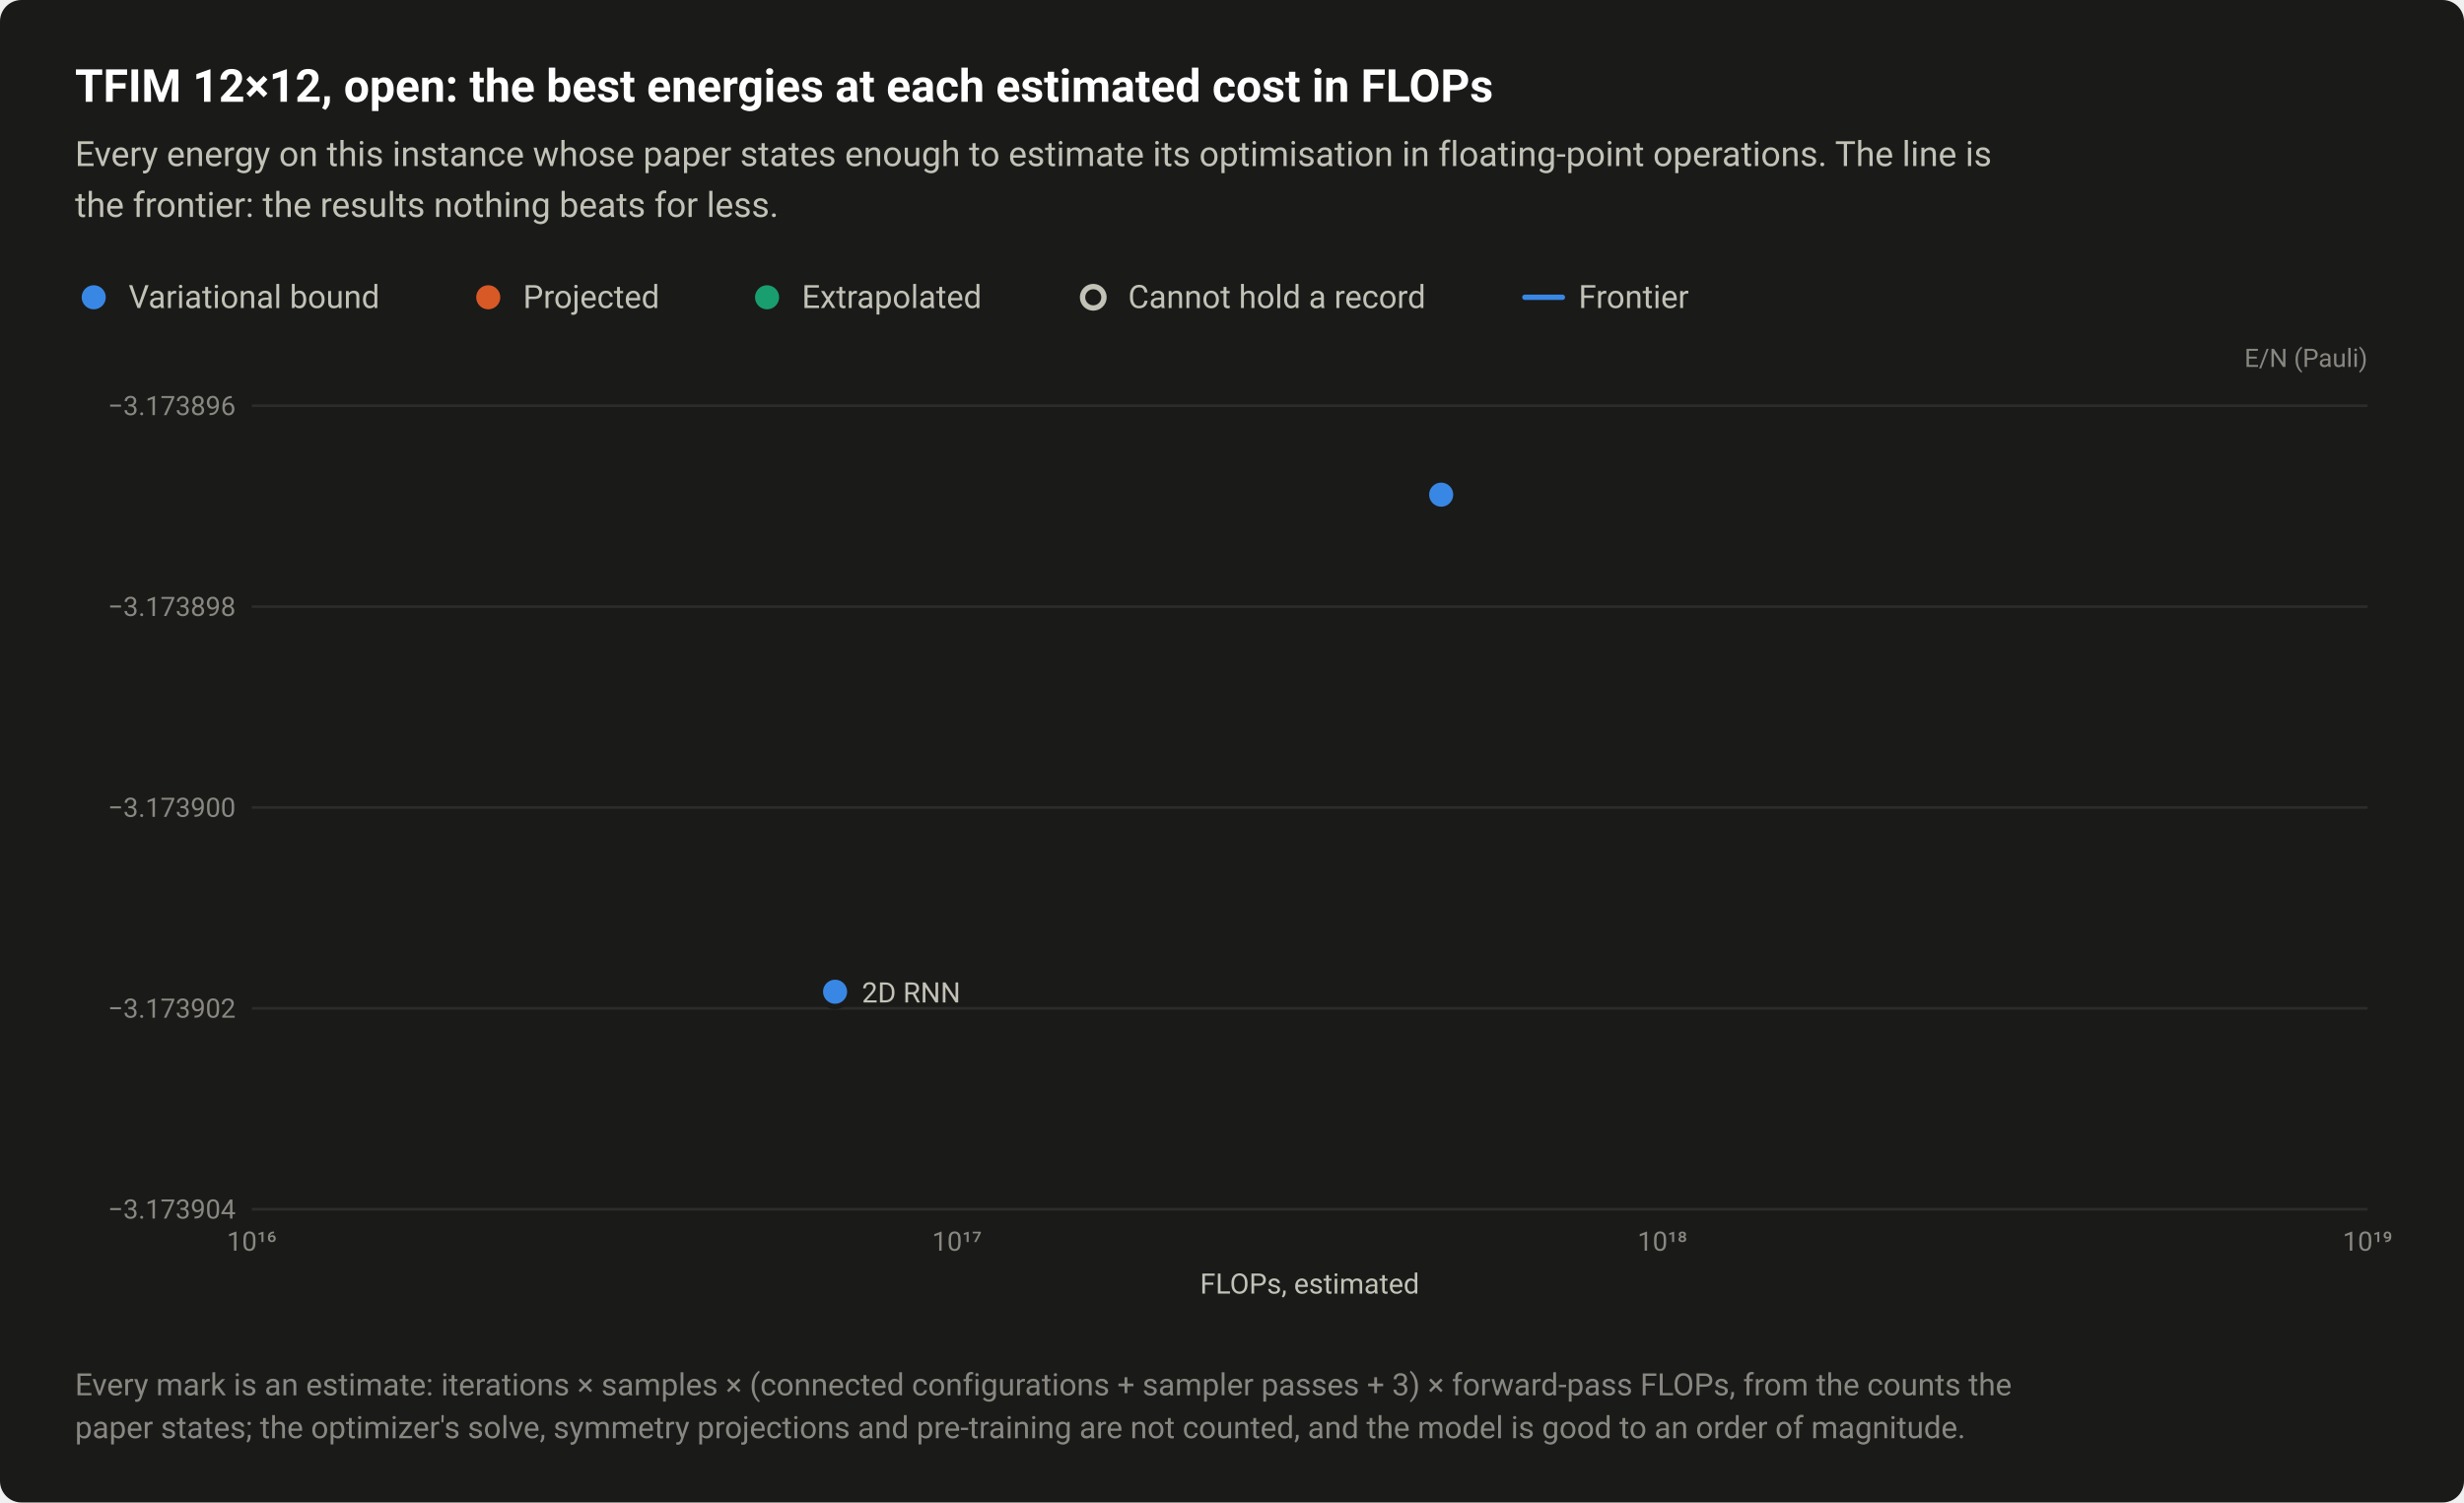
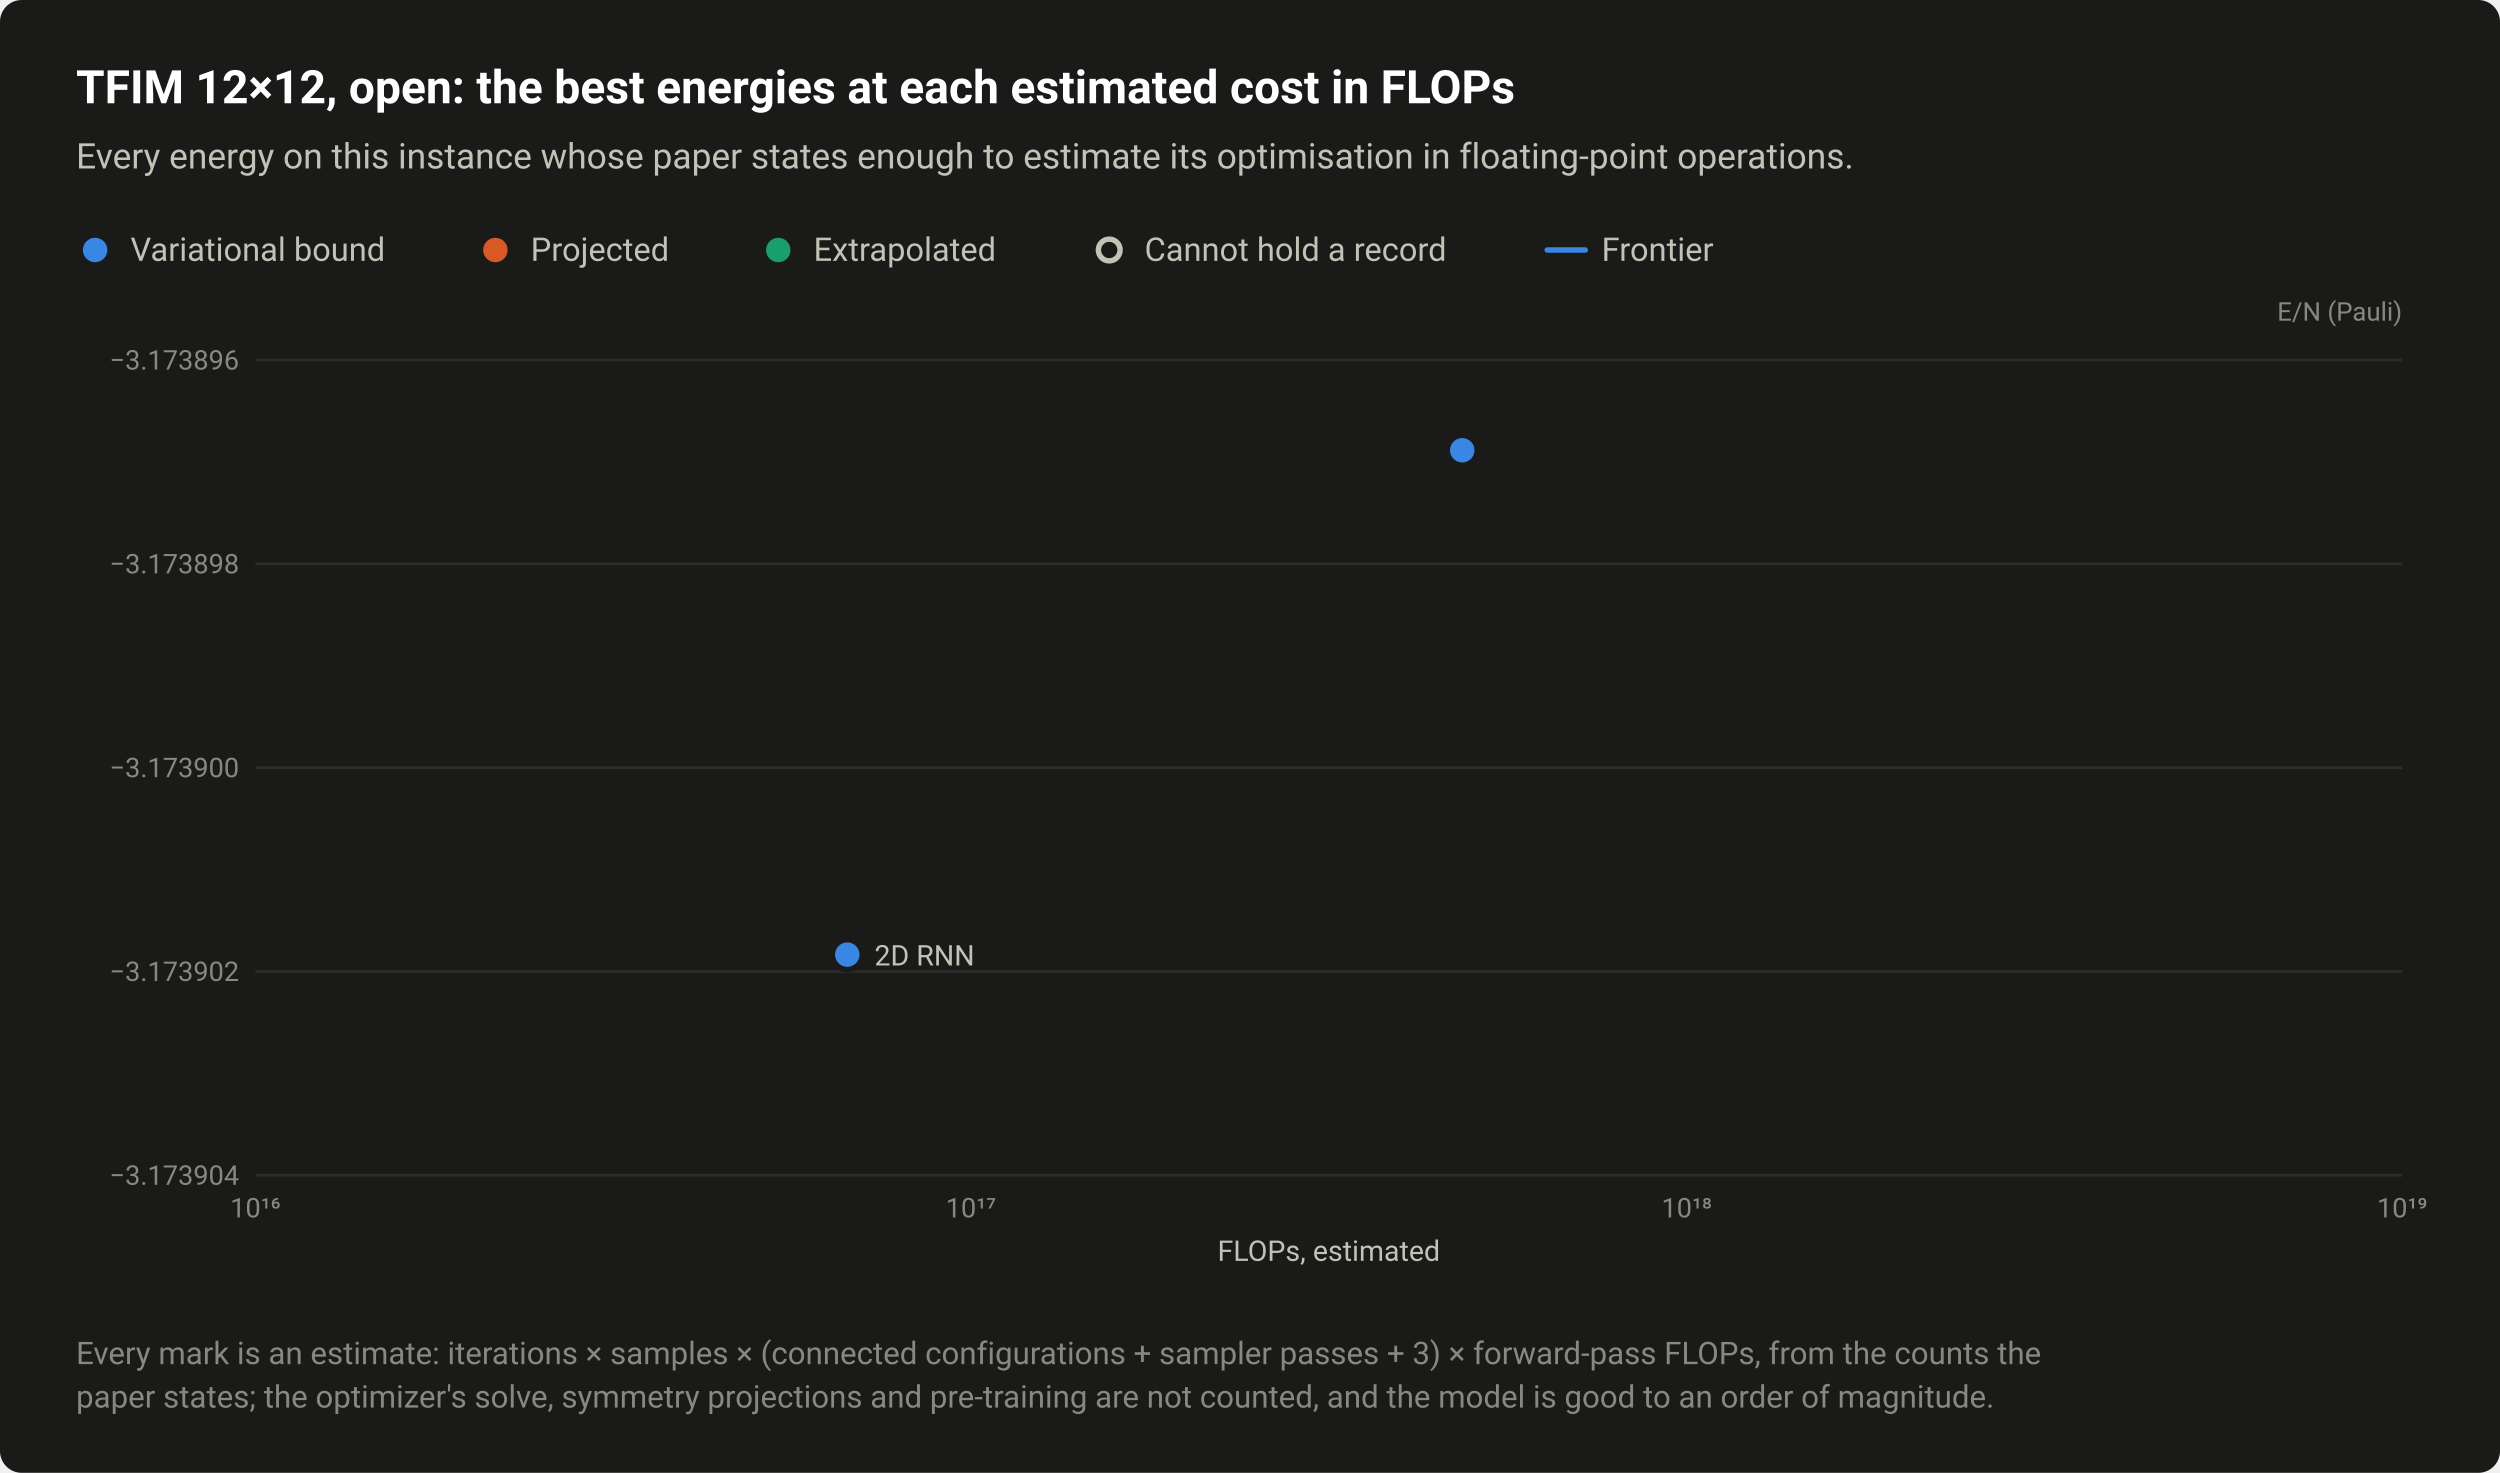
- <svg xmlns="http://www.w3.org/2000/svg" width="920" height="561" viewBox="0 0 920 561" role="img" aria-labelledby="title desc">
+ <svg xmlns="http://www.w3.org/2000/svg" width="920" height="542" viewBox="0 0 920 542" role="img" aria-labelledby="title desc">
  <style>text{font-family:system-ui,-apple-system,"Segoe UI",Roboto,"Helvetica Neue",Arial,sans-serif}</style>
-   <rect width="920" height="561" rx="8" fill="#1a1a19" />
+   <rect width="920" height="542" rx="8" fill="#1a1a19" />
  <text x="28" y="38" font-size="17" fill="#ffffff" font-weight="600">TFIM 12×12, open: the best energies at each estimated cost in FLOPs</text>
-   <text x="28" y="62" font-size="13" fill="#c3c2b7">Every energy on this instance whose paper states enough to estimate its optimisation in floating-point operations. The line is</text>
-   <text x="28" y="81" font-size="13" fill="#c3c2b7">the frontier: the results nothing beats for less.</text>
-   <circle cx="35" cy="111" r="6.5" fill="#1a1a19" />
-   <circle cx="35" cy="111" r="4.5" fill="#3987e5" />
-   <text x="48" y="115" font-size="12" fill="#c3c2b7">Variational bound</text>
-   <circle cx="182.3" cy="111" r="6.5" fill="#1a1a19" />
-   <circle cx="182.3" cy="111" r="4.5" fill="#d95926" />
-   <text x="195.3" y="115" font-size="12" fill="#c3c2b7">Projected</text>
-   <circle cx="286.4" cy="111" r="6.5" fill="#1a1a19" />
-   <circle cx="286.4" cy="111" r="4.5" fill="#199e70" />
-   <text x="299.4" y="115" font-size="12" fill="#c3c2b7">Extrapolated</text>
-   <circle cx="408.2" cy="111" r="6.5" fill="#1a1a19" />
-   <circle cx="408.2" cy="111" r="4" fill="#1a1a19" stroke="#c3c2b7" stroke-width="2" />
-   <text x="421.2" y="115" font-size="12" fill="#c3c2b7">Cannot hold a record</text>
-   <path d="M569.36 111H583.36" stroke="#3987e5" stroke-width="2" stroke-linecap="round" />
-   <text x="589.4" y="115" font-size="12" fill="#c3c2b7">Frontier</text>
-   <text x="884" y="137" font-size="9.5" fill="#898781" text-anchor="end">E/N (Pauli)</text>
-   <path d="M94 451.5H884" stroke="#2c2c2a" stroke-width="1" />
-   <text x="88" y="455" font-size="10" fill="#898781" text-anchor="end" style="font-variant-numeric:tabular-nums">−3.173904</text>
-   <path d="M94 376.5H884" stroke="#2c2c2a" stroke-width="1" />
-   <text x="88" y="380" font-size="10" fill="#898781" text-anchor="end" style="font-variant-numeric:tabular-nums">−3.173902</text>
-   <path d="M94 301.5H884" stroke="#2c2c2a" stroke-width="1" />
-   <text x="88" y="305" font-size="10" fill="#898781" text-anchor="end" style="font-variant-numeric:tabular-nums">−3.173900</text>
-   <path d="M94 226.5H884" stroke="#2c2c2a" stroke-width="1" />
-   <text x="88" y="230" font-size="10" fill="#898781" text-anchor="end" style="font-variant-numeric:tabular-nums">−3.173898</text>
-   <path d="M94 151.5H884" stroke="#2c2c2a" stroke-width="1" />
-   <text x="88" y="155" font-size="10" fill="#898781" text-anchor="end" style="font-variant-numeric:tabular-nums">−3.173896</text>
-   <text x="94" y="467" font-size="10" fill="#898781" text-anchor="middle" style="font-variant-numeric:tabular-nums">10¹⁶</text>
-   <text x="357.3" y="467" font-size="10" fill="#898781" text-anchor="middle" style="font-variant-numeric:tabular-nums">10¹⁷</text>
-   <text x="620.7" y="467" font-size="10" fill="#898781" text-anchor="middle" style="font-variant-numeric:tabular-nums">10¹⁸</text>
-   <text x="884" y="467" font-size="10" fill="#898781" text-anchor="middle" style="font-variant-numeric:tabular-nums">10¹⁹</text>
+   <text x="28" y="62" font-size="13" fill="#c3c2b7">Every energy on this instance whose paper states enough to estimate its optimisation in floating-point operations.</text>
+   <circle cx="35" cy="92" r="6.5" fill="#1a1a19" />
+   <circle cx="35" cy="92" r="4.5" fill="#3987e5" />
+   <text x="48" y="96" font-size="12" fill="#c3c2b7">Variational bound</text>
+   <circle cx="182.3" cy="92" r="6.5" fill="#1a1a19" />
+   <circle cx="182.3" cy="92" r="4.5" fill="#d95926" />
+   <text x="195.3" y="96" font-size="12" fill="#c3c2b7">Projected</text>
+   <circle cx="286.4" cy="92" r="6.5" fill="#1a1a19" />
+   <circle cx="286.4" cy="92" r="4.5" fill="#199e70" />
+   <text x="299.4" y="96" font-size="12" fill="#c3c2b7">Extrapolated</text>
+   <circle cx="408.2" cy="92" r="6.5" fill="#1a1a19" />
+   <circle cx="408.2" cy="92" r="4" fill="#1a1a19" stroke="#c3c2b7" stroke-width="2" />
+   <text x="421.2" y="96" font-size="12" fill="#c3c2b7">Cannot hold a record</text>
+   <path d="M569.36 92H583.36" stroke="#3987e5" stroke-width="2" stroke-linecap="round" />
+   <text x="589.4" y="96" font-size="12" fill="#c3c2b7">Frontier</text>
+   <text x="884" y="118" font-size="9.5" fill="#898781" text-anchor="end">E/N (Pauli)</text>
+   <path d="M94 432.5H884" stroke="#2c2c2a" stroke-width="1" />
+   <text x="88" y="436" font-size="10" fill="#898781" text-anchor="end" style="font-variant-numeric:tabular-nums">−3.173904</text>
+   <path d="M94 357.5H884" stroke="#2c2c2a" stroke-width="1" />
+   <text x="88" y="361" font-size="10" fill="#898781" text-anchor="end" style="font-variant-numeric:tabular-nums">−3.173902</text>
+   <path d="M94 282.5H884" stroke="#2c2c2a" stroke-width="1" />
+   <text x="88" y="286" font-size="10" fill="#898781" text-anchor="end" style="font-variant-numeric:tabular-nums">−3.173900</text>
+   <path d="M94 207.5H884" stroke="#2c2c2a" stroke-width="1" />
+   <text x="88" y="211" font-size="10" fill="#898781" text-anchor="end" style="font-variant-numeric:tabular-nums">−3.173898</text>
+   <path d="M94 132.5H884" stroke="#2c2c2a" stroke-width="1" />
+   <text x="88" y="136" font-size="10" fill="#898781" text-anchor="end" style="font-variant-numeric:tabular-nums">−3.173896</text>
+   <text x="94" y="448" font-size="10" fill="#898781" text-anchor="middle" style="font-variant-numeric:tabular-nums">10¹⁶</text>
+   <text x="357.3" y="448" font-size="10" fill="#898781" text-anchor="middle" style="font-variant-numeric:tabular-nums">10¹⁷</text>
+   <text x="620.7" y="448" font-size="10" fill="#898781" text-anchor="middle" style="font-variant-numeric:tabular-nums">10¹⁸</text>
+   <text x="884" y="448" font-size="10" fill="#898781" text-anchor="middle" style="font-variant-numeric:tabular-nums">10¹⁹</text>
  <a class="pt" href="/instances/#r-TFIsing_square_144_O_3-99169b35">
-     <circle cx="311.8" cy="370.3" r="6.5" fill="#1a1a19" />
-     <circle cx="311.8" cy="370.3" r="4.5" fill="#3987e5" />
+     <circle cx="311.8" cy="351.3" r="6.5" fill="#1a1a19" />
+     <circle cx="311.8" cy="351.3" r="4.5" fill="#3987e5" />
  </a>
  <a class="pt" href="/instances/#r-TFIsing_square_144_O_3-664c1d03">
-     <circle cx="538.1" cy="184.7" r="6.5" fill="#1a1a19" />
-     <circle cx="538.1" cy="184.7" r="4.5" fill="#3987e5" />
+     <circle cx="538.1" cy="165.7" r="6.5" fill="#1a1a19" />
+     <circle cx="538.1" cy="165.7" r="4.5" fill="#3987e5" />
  </a>
-   <text x="321.8" y="374.3" font-size="10.5" fill="#c3c2b7" text-anchor="start">2D RNN</text>
-   <text x="489" y="483" font-size="10.5" fill="#c3c2b7" text-anchor="middle">FLOPs, estimated</text>
-   <text x="28" y="521" font-size="11.5" fill="#898781">Every mark is an estimate: iterations × samples × (connected configurations + sampler passes + 3) × forward-pass FLOPs, from the counts the</text>
-   <text x="28" y="537" font-size="11.5" fill="#898781">paper states; the optimizer's solve, symmetry projections and pre-training are not counted, and the model is good to an order of magnitude.</text>
+   <text x="321.8" y="355.3" font-size="10.5" fill="#c3c2b7" text-anchor="start">2D RNN</text>
+   <text x="489" y="464" font-size="10.5" fill="#c3c2b7" text-anchor="middle">FLOPs, estimated</text>
+   <text x="28" y="502" font-size="11.5" fill="#898781">Every mark is an estimate: iterations × samples × (connected configurations + sampler passes + 3) × forward-pass FLOPs, from the counts the</text>
+   <text x="28" y="518" font-size="11.5" fill="#898781">paper states; the optimizer's solve, symmetry projections and pre-training are not counted, and the model is good to an order of magnitude.</text>
</svg>
